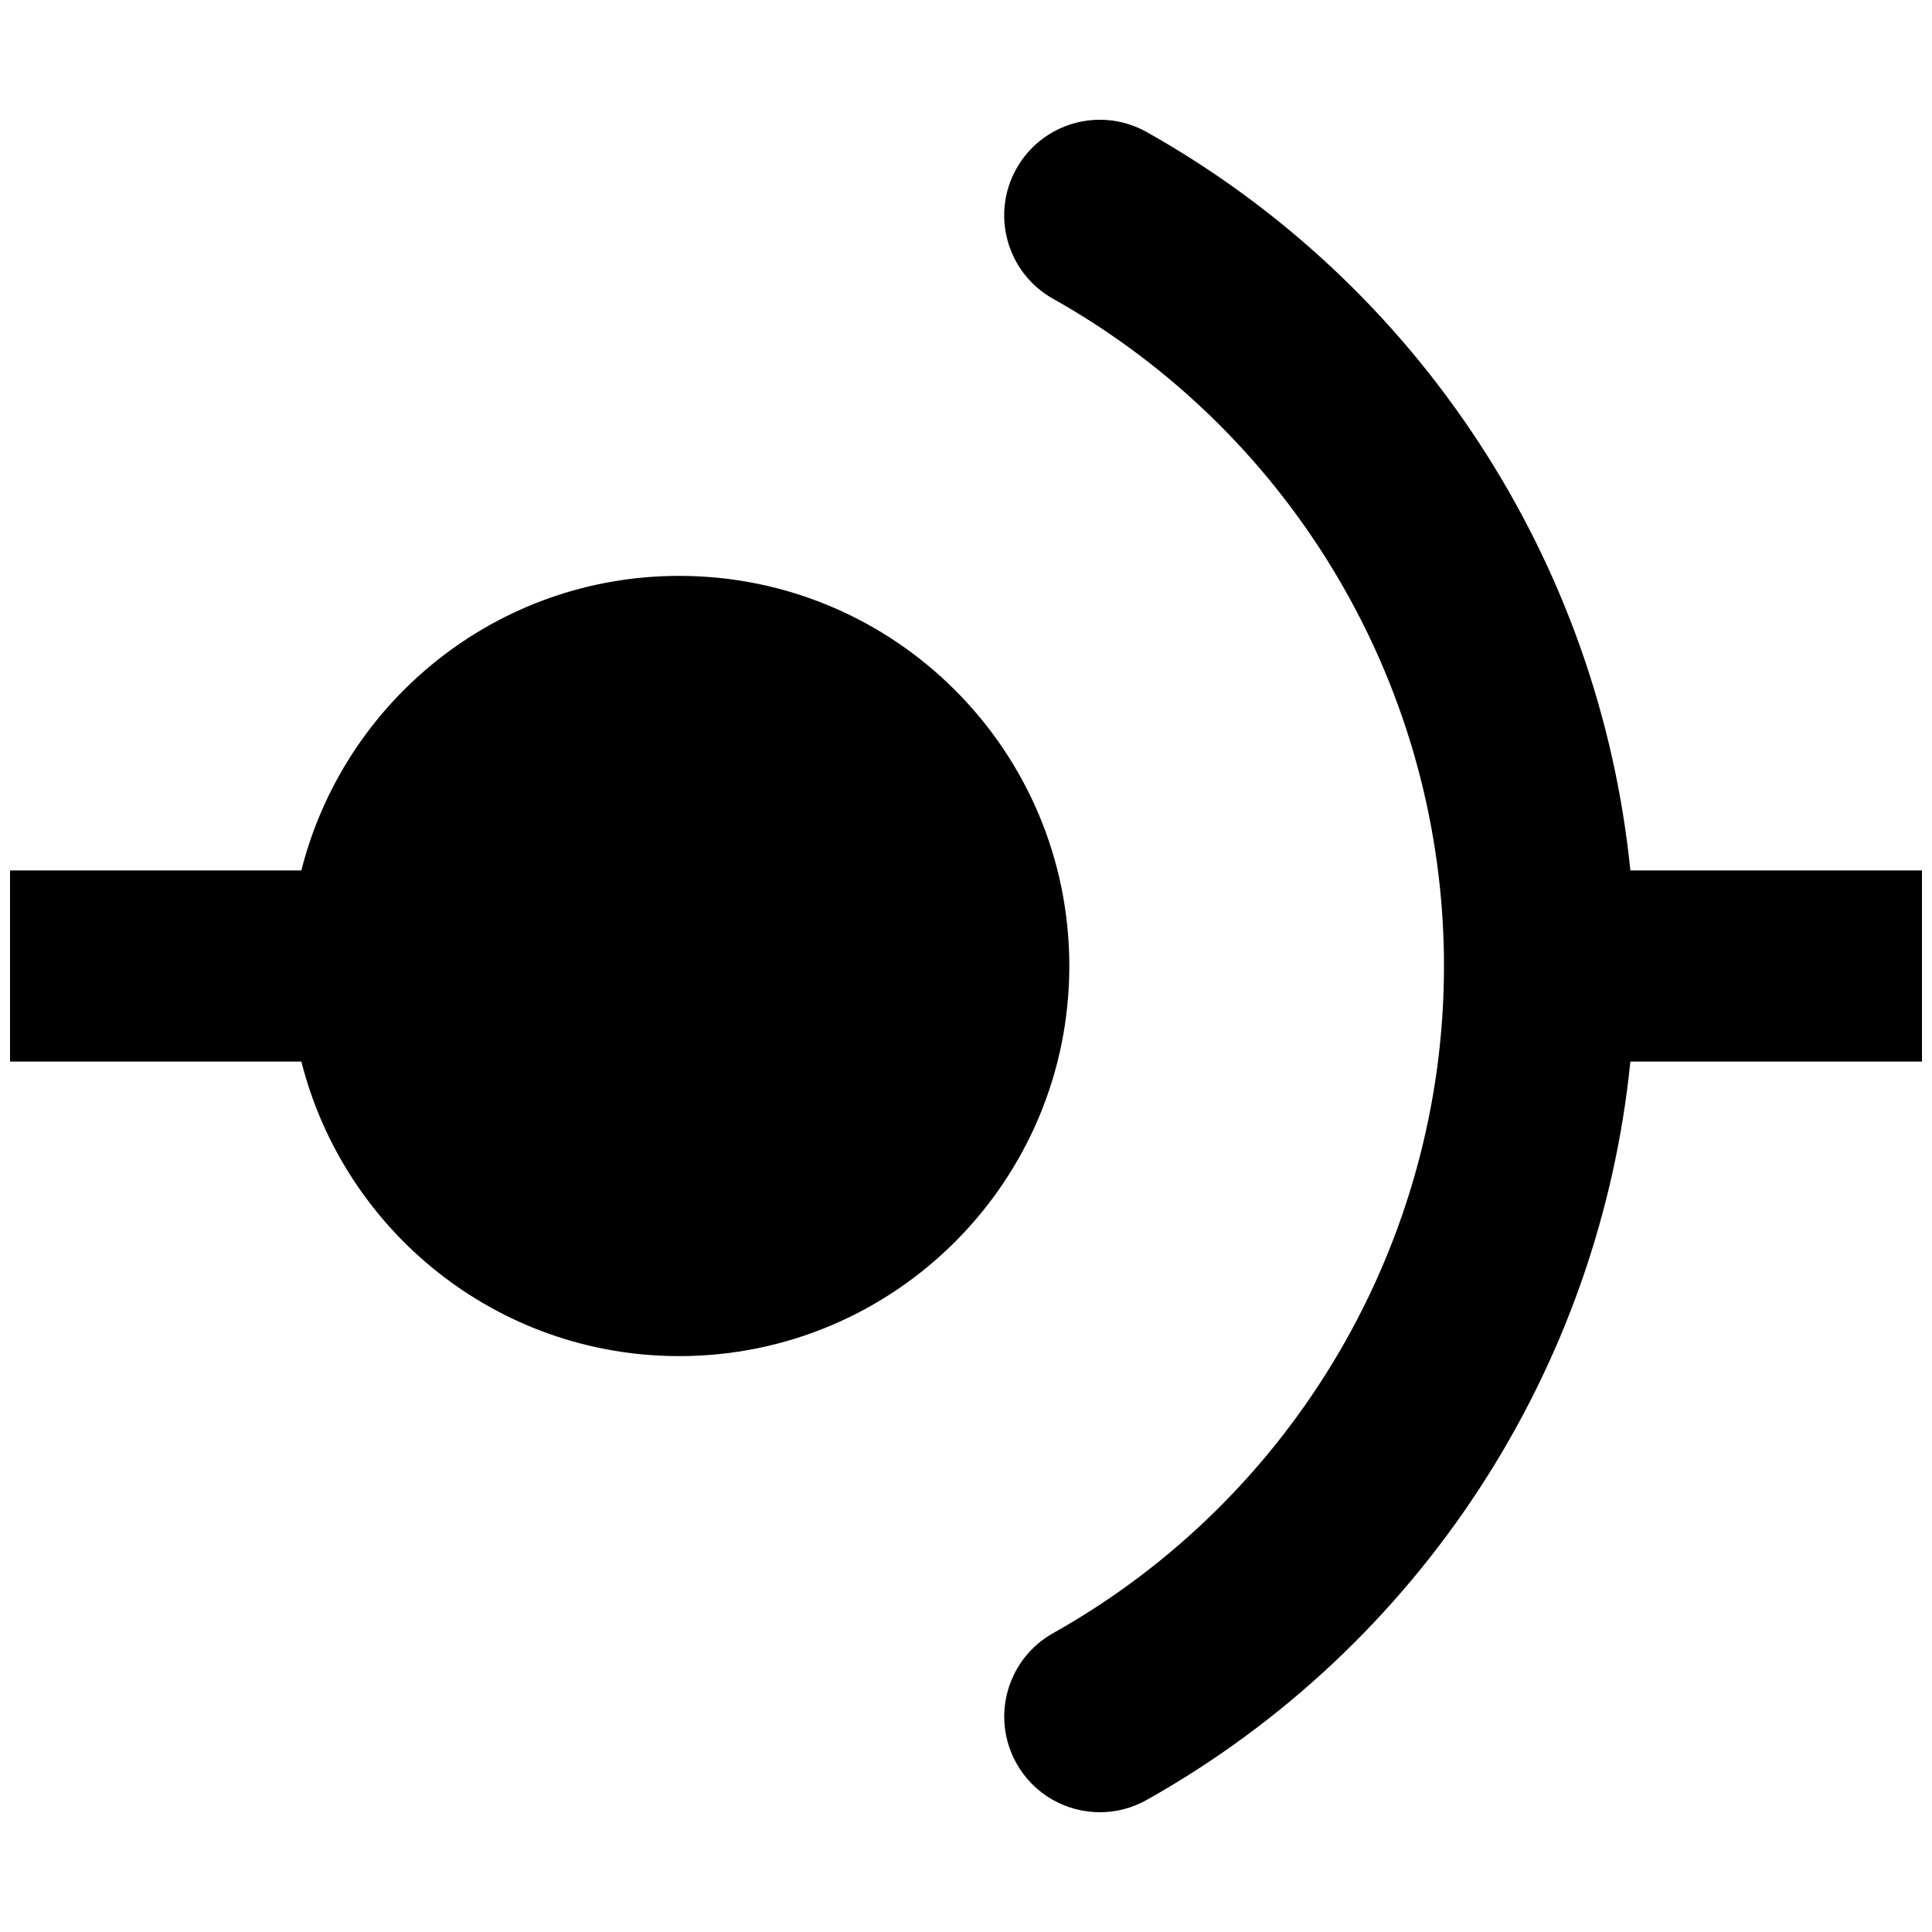
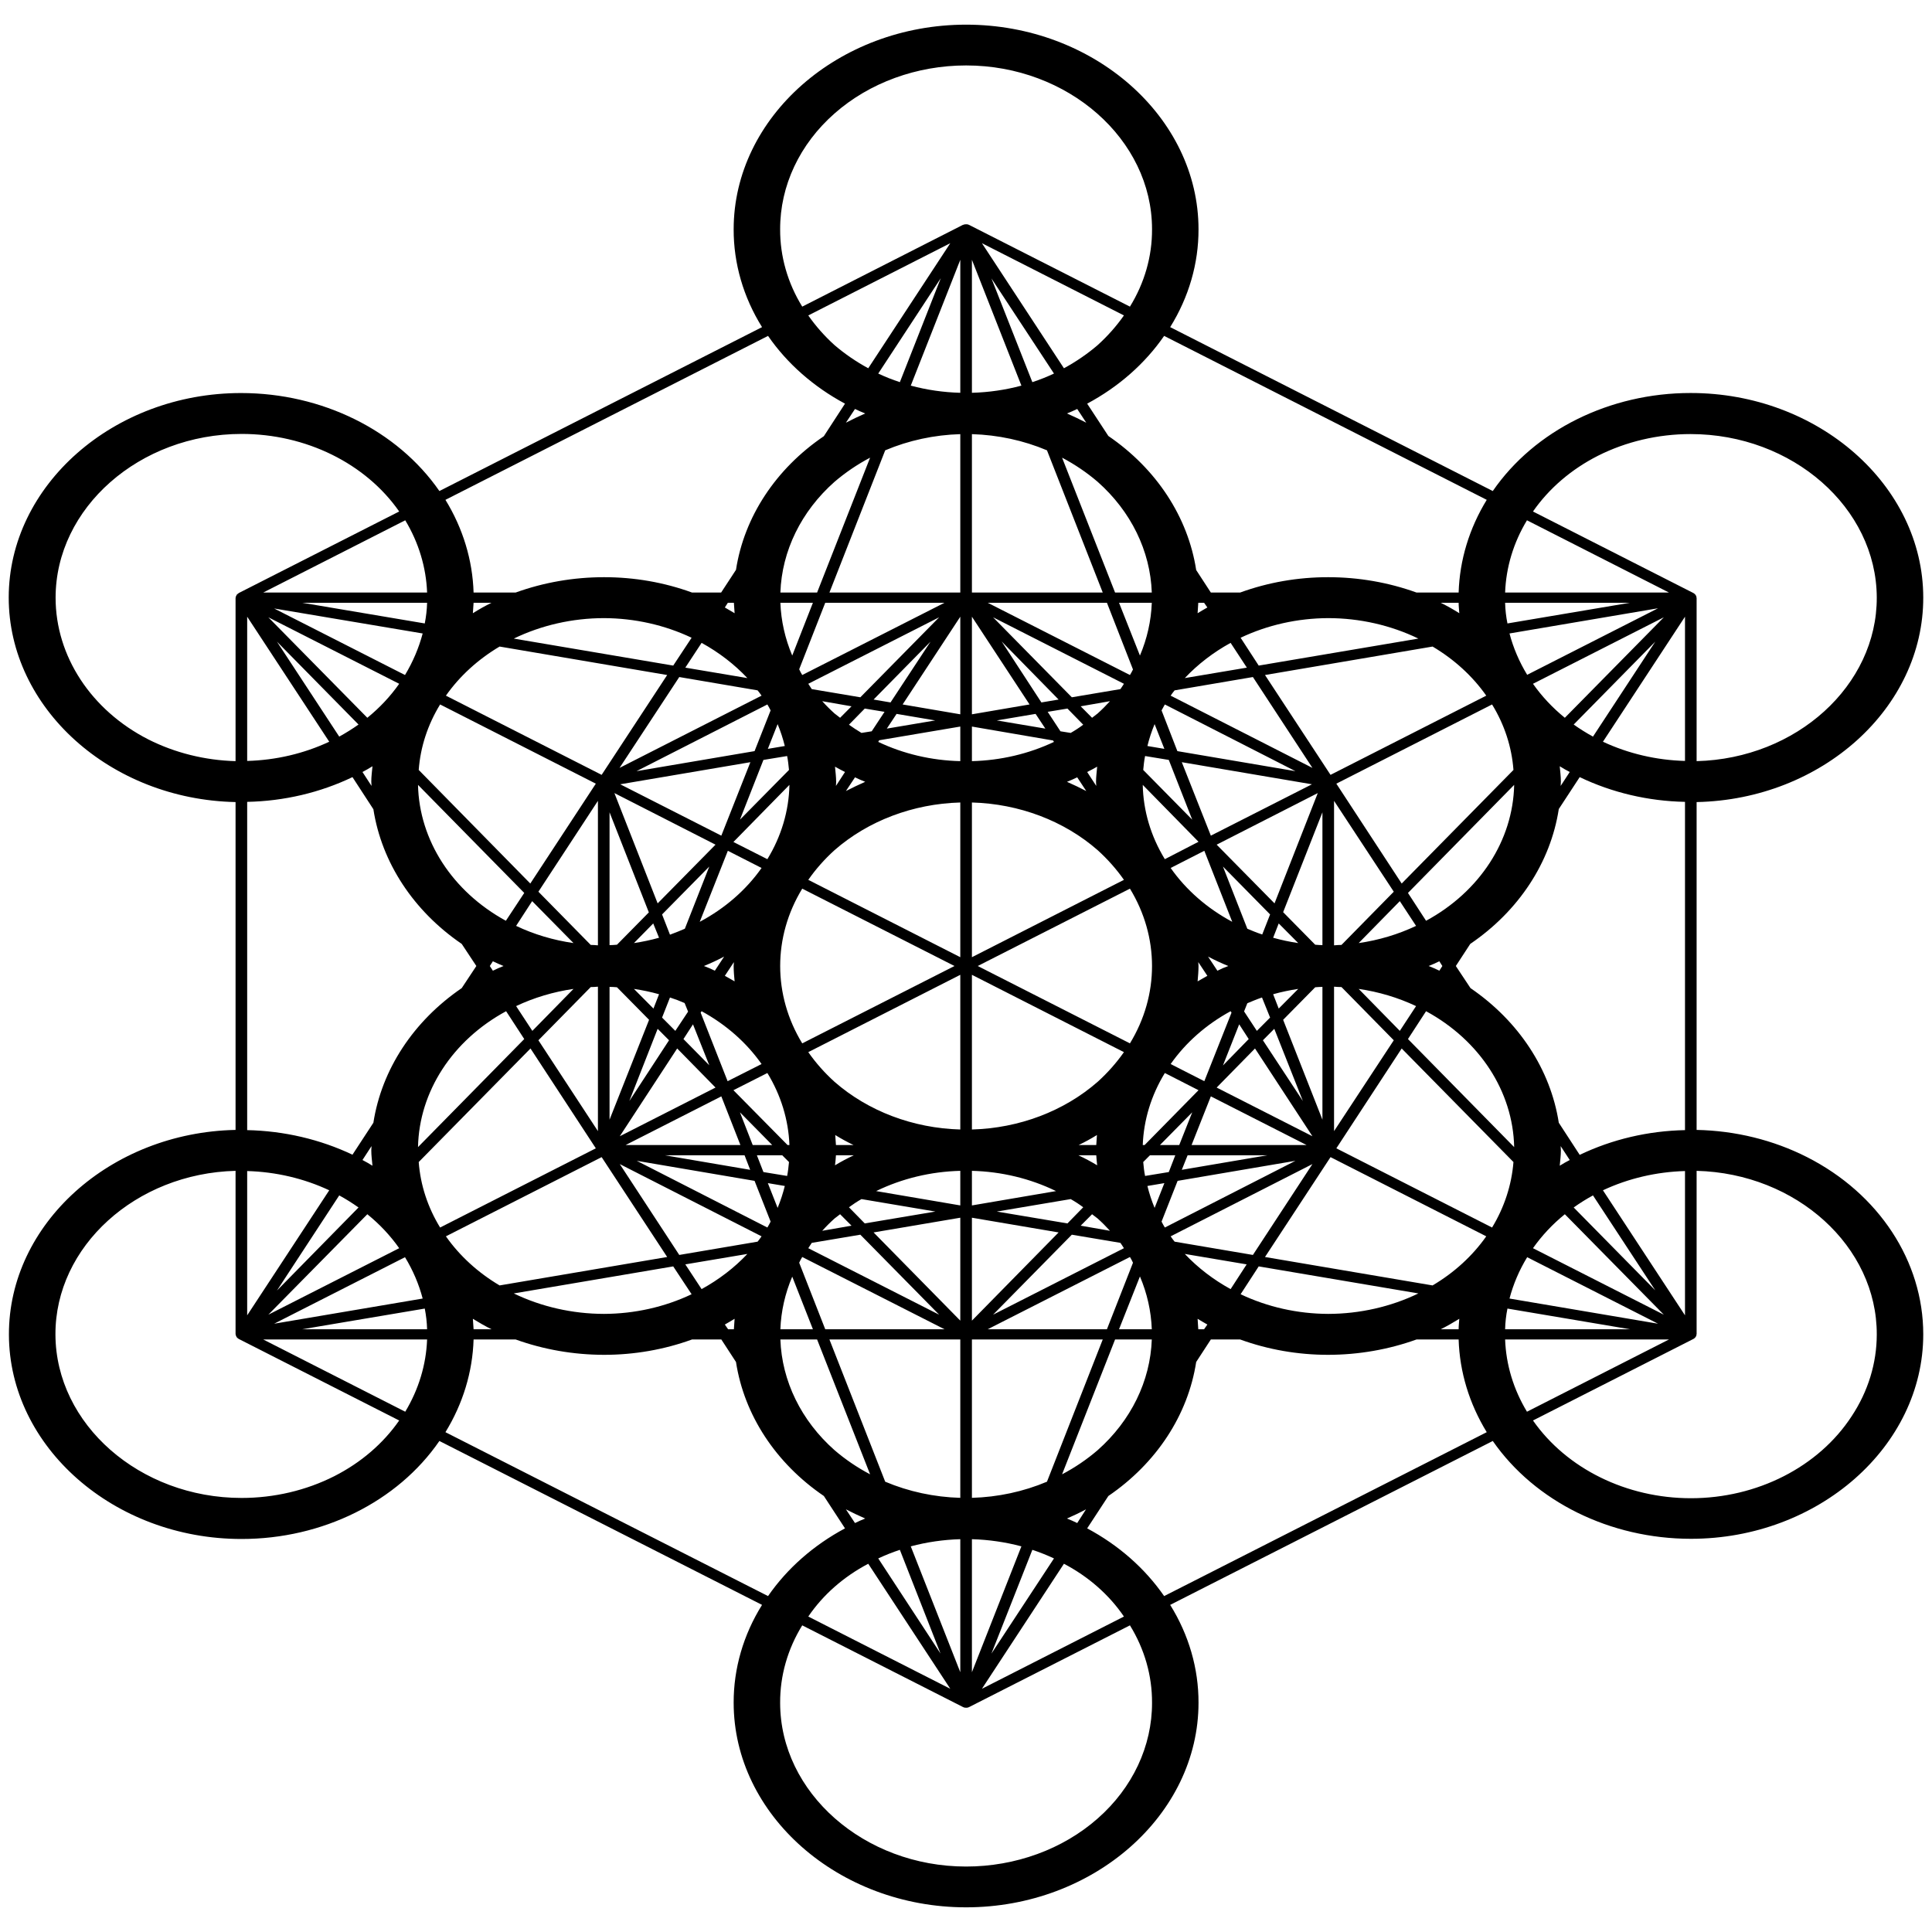
<svg xmlns="http://www.w3.org/2000/svg" width="100%" height="100%" viewBox="0 0 1000 1000" version="1.1" xml:space="preserve" style="fill-rule:evenodd;clip-rule:evenodd;stroke-linejoin:round;stroke-miterlimit:2;">
-   <g transform="matrix(8.58843,0,0,8.58843,-3329.24,-1629.76)">
-     <g>
-       <g>
-         <g transform="matrix(1,0,0,1,388.247,196.98)">
-           <path d="M115.226,45.239L97.652,45.239C95.783,26.685 84.97,9.983 68.498,0.738C65.72,-0.82 62.211,0.169 60.653,2.943C59.095,5.717 60.083,9.229 62.857,10.787C77.392,18.943 86.42,34.351 86.42,51C86.42,67.648 77.392,83.056 62.859,91.211C60.085,92.77 59.097,96.28 60.656,99.057C61.712,100.94 63.668,102 65.685,102C66.639,102 67.607,101.763 68.498,101.261C84.97,92.018 95.783,75.315 97.652,56.761L115.226,56.761L115.226,45.239Z" style="fill-rule:nonzero;" />
-         </g>
-         <g transform="matrix(1,0,0,1,388.247,196.98)">
-           <path d="M40.329,27.489C29.335,27.489 20.132,35.044 17.558,45.239L0,45.239L0,56.761L17.559,56.761C20.132,66.956 29.335,74.511 40.329,74.511C53.314,74.511 63.84,63.982 63.84,51C63.84,38.015 53.314,27.489 40.329,27.489Z" style="fill-rule:nonzero;" />
-         </g>
-       </g>
-     </g>
+   <g transform="matrix(20.4583,0,0,18.012,4.51463,12.7618)">
+     <path d="M45.498,32.543C44.647,32.052 43.686,31.783 42.704,31.761L42.704,22.34C45.877,22.266 48.444,19.633 48.438,16.46C48.434,13.234 45.777,10.582 42.551,10.585C40.508,10.584 38.607,11.655 37.547,13.402L29.385,8.692C29.857,7.83 30.104,6.863 30.102,5.881C30.102,2.655 27.448,0 24.222,0C20.996,-0 18.341,2.655 18.341,5.881C18.339,6.863 18.586,7.83 19.059,8.692L10.896,13.402C9.83,11.655 7.925,10.586 5.878,10.586C2.654,10.586 0,13.239 0,16.464C0,19.636 2.568,22.265 5.739,22.34L5.739,31.761C2.567,31.835 -0.001,34.468 0.005,37.642C0.009,40.868 2.666,43.519 5.892,43.516C7.935,43.517 9.837,42.447 10.896,40.7L19.059,45.41C18.586,46.271 18.339,47.238 18.341,48.221C18.341,51.447 20.996,54.101 24.222,54.101C27.448,54.101 30.102,51.447 30.102,48.221C30.104,47.238 29.857,46.271 29.385,45.41L37.547,40.7C38.614,42.444 40.517,43.511 42.561,43.511C45.785,43.511 48.438,40.858 48.438,37.634C48.438,35.536 47.315,33.591 45.498,32.543ZM40.205,12.39C40.919,11.981 41.728,11.765 42.551,11.765C45.129,11.765 47.253,13.881 47.262,16.46C47.269,18.988 45.232,21.091 42.704,21.164L42.704,16.466L42.698,16.46L42.698,16.424C42.698,16.419 42.687,16.419 42.687,16.413C42.681,16.407 42.687,16.395 42.681,16.389C42.681,16.383 42.669,16.383 42.669,16.377C42.663,16.372 42.663,16.366 42.651,16.36L42.651,16.354C42.648,16.354 42.646,16.351 42.646,16.348C42.641,16.347 42.637,16.345 42.634,16.342C42.631,16.342 42.628,16.34 42.628,16.336L38.564,13.99C38.969,13.328 39.533,12.778 40.205,12.39ZM37.97,36.607C38.066,36.193 38.216,35.793 38.417,35.419L41.728,37.33L37.97,36.607ZM41.017,37.489L37.859,37.489C37.863,37.29 37.883,37.091 37.918,36.895L41.017,37.489ZM36.024,36.23L31.784,35.413L33.442,32.543L37.382,34.819C37.035,35.38 36.572,35.862 36.024,36.23ZM36.7,37.189C36.694,37.289 36.683,37.389 36.683,37.489L36.23,37.489C36.389,37.401 36.547,37.295 36.7,37.189ZM29.755,35.325L31.32,35.625L30.914,36.336C30.476,36.063 30.085,35.722 29.755,35.325ZM30.326,37.354L30.243,37.489L30.096,37.489C30.09,37.389 30.085,37.289 30.079,37.189C30.161,37.242 30.238,37.301 30.326,37.354ZM30.914,17.765L31.325,18.477L29.755,18.777C30.085,18.38 30.476,18.038 30.914,17.765ZM30.079,16.913C30.085,16.813 30.09,16.713 30.096,16.613L30.243,16.613L30.326,16.748C30.238,16.801 30.161,16.86 30.079,16.913ZM37.382,19.282L33.442,21.558L31.784,18.689L36.024,17.871C36.572,18.24 37.035,18.721 37.382,19.282ZM36.23,16.613L36.683,16.613C36.683,16.713 36.694,16.813 36.7,16.913C36.549,16.804 36.392,16.704 36.23,16.613ZM39.37,19.918C39.058,19.63 38.787,19.302 38.564,18.941L41.875,17.03L39.37,19.918ZM41.658,17.73L40.082,20.459C39.912,20.353 39.749,20.237 39.594,20.112L41.658,17.73ZM39.241,21.311C39.323,21.37 39.405,21.423 39.494,21.476L39.264,21.876C39.264,21.835 39.27,21.793 39.27,21.752C39.27,21.605 39.252,21.458 39.241,21.311ZM38.417,18.683C38.216,18.308 38.066,17.909 37.97,17.495L41.728,16.771L38.417,18.683ZM35.859,25.751L35.401,24.951L38.088,21.846C38.059,23.441 37.217,24.915 35.859,25.751ZM36.271,27.051L36.195,27.186C36.107,27.136 36.016,27.091 35.924,27.051C36.016,27.01 36.107,26.965 36.195,26.915L36.271,27.051ZM35.606,25.898C35.153,26.142 34.662,26.309 34.154,26.392L35.195,25.187L35.606,25.898ZM33.719,26.445C33.66,26.445 33.595,26.451 33.531,26.457L33.531,22.305L35.042,24.916L33.719,26.445ZM27.515,32.49C27.521,32.584 27.527,32.684 27.538,32.778C27.385,32.673 27.226,32.577 27.062,32.49L27.515,32.49ZM27.068,32.196C27.228,32.109 27.383,32.013 27.532,31.908C27.527,32.002 27.521,32.102 27.515,32.196L27.068,32.196ZM27.55,34.307C27.66,34.419 27.764,34.537 27.862,34.66L27.121,34.513L27.409,34.184L27.55,34.307ZM27.185,33.984L26.786,34.448L24.998,34.107L26.868,33.749C26.979,33.82 27.085,33.899 27.185,33.984ZM26.897,34.772L28.126,35.007C28.156,35.054 28.185,35.107 28.215,35.16L24.904,37.071L26.897,34.772ZM28.367,35.413C28.396,35.466 28.422,35.521 28.444,35.578L27.785,37.489L24.769,37.489L28.367,35.413ZM28.367,29.274L24.516,27.051L28.367,24.828C29.112,26.215 29.112,27.887 28.367,29.274ZM27.515,21.876L27.285,21.476C27.368,21.429 27.456,21.376 27.538,21.323C27.527,21.47 27.509,21.617 27.509,21.764C27.509,21.799 27.515,21.841 27.515,21.876ZM27.409,19.918L27.121,19.588L27.862,19.441C27.764,19.564 27.66,19.682 27.55,19.794L27.409,19.918ZM26.127,19.477L25.121,17.724L26.562,19.394L26.127,19.477ZM26.227,20.229L24.998,19.994L25.98,19.806L26.227,20.229ZM26.786,19.653L27.185,20.117C27.085,20.202 26.979,20.281 26.868,20.353L26.609,20.306L26.286,19.747L26.786,19.653ZM27.033,21.629L27.262,22.023C27.103,21.929 26.939,21.841 26.774,21.758C26.862,21.717 26.95,21.676 27.033,21.629ZM26.897,19.329L24.904,17.03L28.215,18.941C28.185,18.994 28.156,19.047 28.126,19.094L26.897,19.329ZM30.955,25.781C30.321,25.395 29.787,24.865 29.397,24.234L30.249,23.74L30.955,25.781ZM30.72,24.193L31.913,25.569L31.714,26.145C31.584,26.098 31.461,26.039 31.337,25.98L30.72,24.193ZM30.855,27.051C30.76,27.09 30.668,27.135 30.579,27.186L30.343,26.78C30.509,26.88 30.68,26.97 30.855,27.051ZM30.096,26.939L30.326,27.333L30.079,27.492C30.09,27.345 30.102,27.198 30.102,27.051C30.102,27.015 30.096,26.974 30.096,26.939ZM29.25,23.981C28.896,23.324 28.704,22.592 28.691,21.846L30.102,23.481L29.25,23.981ZM30.914,28.35L30.937,28.391L30.249,30.361L29.397,29.868C29.778,29.251 30.297,28.732 30.914,28.35ZM31.131,28.727L31.372,29.15L30.72,29.909L31.131,28.727ZM31.255,28.356L31.337,28.121C31.461,28.062 31.584,28.003 31.708,27.956L31.913,28.533L31.578,28.915L31.255,28.356ZM32.019,28.856L32.743,30.932L31.731,29.185L32.019,28.856ZM31.99,27.862C32.198,27.796 32.41,27.745 32.625,27.709L32.131,28.274L31.99,27.862ZM31.99,26.239L32.131,25.828L32.625,26.392C32.41,26.356 32.198,26.305 31.99,26.239ZM32.025,25.251L30.561,23.564L33.119,22.082L32.025,25.251ZM30.414,23.305L29.679,21.194L32.972,21.829L30.414,23.305ZM29.943,22.846L28.703,21.417C28.714,21.282 28.726,21.152 28.75,21.017L29.35,21.129L29.943,22.846ZM28.62,18.13L28.091,16.613L28.92,16.613C28.903,17.131 28.802,17.644 28.62,18.13ZM28.444,18.53C28.42,18.583 28.397,18.636 28.367,18.689L24.769,16.613L27.785,16.613L28.444,18.53ZM29.25,30.126L30.102,30.62L28.738,32.196L28.691,32.196C28.715,31.472 28.906,30.764 29.25,30.126ZM28.873,32.49L29.514,32.49L29.35,32.972L28.75,33.084C28.726,32.955 28.714,32.82 28.703,32.684L28.873,32.49ZM29.126,32.196L29.943,31.255L29.614,32.196L29.126,32.196ZM29.826,32.49L31.843,32.49L29.679,32.908L29.826,32.49ZM29.926,32.196L30.414,30.797L32.837,32.196L29.926,32.196ZM30.561,30.544L31.531,29.421L32.984,31.943L30.561,30.544ZM32.243,28.597L33.054,27.662C33.119,27.656 33.178,27.651 33.237,27.651L33.237,31.467L32.243,28.597ZM33.054,26.439L32.243,25.504L33.237,22.634L33.237,26.451C33.178,26.451 33.119,26.445 33.054,26.439ZM31.625,18.418L31.167,17.618C31.848,17.251 32.609,17.057 33.384,17.054C34.181,17.055 34.966,17.258 35.665,17.642L31.625,18.418ZM31.478,18.747L32.984,21.358L29.397,19.282C29.426,19.23 29.461,19.182 29.497,19.13L31.478,18.747ZM32.554,21.452L29.567,20.876L29.167,19.706C29.191,19.653 29.22,19.594 29.25,19.535L32.554,21.452ZM29.238,20.811L28.809,20.729C28.855,20.515 28.916,20.305 28.991,20.1L29.238,20.811ZM27.991,16.319L26.65,12.443C26.976,12.639 27.278,12.872 27.55,13.137C28.393,13.985 28.883,15.123 28.92,16.319L27.991,16.319ZM26.774,11.173C26.862,11.132 26.95,11.091 27.033,11.044L27.262,11.438C27.103,11.344 26.939,11.255 26.774,11.173ZM26.697,9.874L24.622,6.28L28.215,8.356C28.025,8.664 27.802,8.95 27.55,9.209C27.291,9.461 27.005,9.684 26.697,9.874ZM26.445,10.026C26.268,10.121 26.085,10.203 25.898,10.273L24.863,7.292L26.445,10.026ZM25.621,10.373C25.215,10.497 24.793,10.566 24.369,10.579L24.369,6.757L25.621,10.373ZM26.268,12.232L27.679,16.319L24.369,16.319L24.369,11.767C25.027,11.789 25.674,11.947 26.268,12.232ZM25.827,19.535L24.369,19.818L24.369,17.013L25.827,19.535ZM26.421,20.57L26.445,20.611C25.805,20.955 25.094,21.144 24.369,21.164L24.369,20.17L26.421,20.57ZM27.55,23.722C27.802,23.981 28.025,24.267 28.215,24.575L24.369,26.798L24.369,22.352C25.564,22.389 26.702,22.879 27.55,23.722ZM28.215,29.526C28.025,29.834 27.802,30.12 27.55,30.379C26.702,31.222 25.564,31.712 24.369,31.749L24.369,27.304L28.215,29.526ZM26.497,33.519L24.369,33.931L24.369,32.937C25.115,32.958 25.845,33.158 26.497,33.519ZM26.562,34.707L24.369,37.242L24.369,34.284L26.562,34.707ZM27.679,37.783L26.268,41.87C25.674,42.155 25.027,42.313 24.369,42.334L24.369,37.783L27.679,37.783ZM26.445,44.075L24.863,46.809L25.898,43.828C26.085,43.898 26.268,43.981 26.445,44.075ZM25.621,43.728L24.369,47.345L24.369,43.522C24.793,43.536 25.215,43.605 25.621,43.728ZM26.697,44.228C27.321,44.6 27.842,45.122 28.215,45.745L24.622,47.821L26.697,44.228ZM27.033,43.058C26.95,43.011 26.862,42.969 26.774,42.928C26.939,42.846 27.103,42.758 27.256,42.664L27.033,43.058ZM26.65,41.658L27.991,37.783L28.92,37.783C28.883,38.978 28.393,40.116 27.55,40.964C27.278,41.23 26.976,41.463 26.65,41.658ZM28.091,37.489L28.62,35.972C28.802,36.458 28.903,36.97 28.92,37.489L28.091,37.489ZM28.809,33.372L29.238,33.29L28.991,34.002C28.916,33.796 28.855,33.586 28.809,33.372ZM29.573,33.225L32.554,32.649L29.25,34.566C29.22,34.507 29.191,34.454 29.167,34.396L29.573,33.225ZM32.984,32.743L31.478,35.354L29.497,34.972C29.461,34.919 29.426,34.872 29.397,34.819L32.984,32.743ZM31.625,35.683L35.665,36.46C34.966,36.844 34.181,37.046 33.384,37.048C32.609,37.045 31.848,36.851 31.167,36.483L31.625,35.683ZM33.531,27.645C33.595,27.651 33.66,27.656 33.719,27.656L35.042,29.185L33.531,31.796L33.531,27.645ZM34.154,27.709C34.662,27.793 35.153,27.96 35.606,28.203L35.195,28.915L34.154,27.709ZM35.859,28.35C37.217,29.187 38.059,30.66 38.088,32.255L35.401,29.15L35.859,28.35ZM38.564,35.16C38.787,34.8 39.058,34.471 39.37,34.184L41.875,37.071L38.564,35.16ZM39.264,32.226L39.494,32.626C39.405,32.678 39.323,32.731 39.241,32.79C39.252,32.643 39.27,32.496 39.27,32.349C39.27,32.308 39.264,32.267 39.264,32.226ZM39.594,33.99C39.749,33.864 39.912,33.748 40.082,33.643L41.658,36.371L39.594,33.99ZM40.334,33.496C40.975,33.155 41.685,32.966 42.41,32.943L42.41,37.089L40.334,33.496ZM39.746,32.478L39.217,31.555C39.007,30.023 38.204,28.634 36.983,27.686L36.612,27.051L36.977,26.416C38.203,25.469 39.009,24.076 39.217,22.54L39.746,21.623C40.565,22.069 41.478,22.313 42.41,22.334L42.41,31.767C41.478,31.788 40.565,32.032 39.746,32.478ZM40.334,20.606L42.41,17.013L42.41,21.158C41.685,21.136 40.975,20.947 40.334,20.606ZM38.412,14.243L42.005,16.319L37.859,16.319C37.882,15.594 38.071,14.883 38.412,14.243ZM41.017,16.613L37.918,17.207C37.883,17.01 37.863,16.812 37.859,16.613L41.017,16.613ZM38.07,21.417L35.242,24.681L33.589,21.811L37.529,19.535C37.843,20.116 38.027,20.758 38.07,21.417ZM37.394,13.655C36.952,14.475 36.708,15.387 36.683,16.319L35.618,16.319C34.909,16.028 34.15,15.878 33.384,15.878C32.619,15.877 31.862,16.026 31.155,16.319L30.414,16.319L30.043,15.672C29.836,14.147 29.037,12.763 27.821,11.82L27.285,10.891C28.081,10.407 28.748,9.74 29.232,8.944L37.394,13.655ZM20.893,2.552C21.775,1.669 22.974,1.172 24.222,1.172C26.802,1.172 28.926,3.296 28.926,5.877C28.926,5.878 28.926,5.879 28.926,5.881C28.929,6.657 28.737,7.421 28.367,8.103L24.292,5.751C24.286,5.752 24.279,5.75 24.275,5.745L24.269,5.739L24.239,5.739C24.233,5.739 24.228,5.734 24.222,5.734C24.216,5.734 24.21,5.739 24.204,5.739L24.175,5.739L24.169,5.745C24.164,5.75 24.158,5.752 24.151,5.751L24.145,5.751L20.076,8.103C19.706,7.421 19.514,6.657 19.517,5.881C19.514,4.633 20.01,3.434 20.893,2.552ZM17.53,36.336L17.118,35.625L18.688,35.325C18.359,35.722 17.967,36.063 17.53,36.336ZM18.365,37.189C18.359,37.289 18.353,37.389 18.347,37.489L18.2,37.489L18.118,37.354C18.206,37.301 18.282,37.242 18.365,37.189ZM11.061,34.819L15.001,32.543L16.659,35.413L12.419,36.23C11.872,35.862 11.408,35.38 11.061,34.819ZM12.214,37.489L11.761,37.489C11.755,37.389 11.749,37.289 11.743,37.189C11.896,37.295 12.055,37.401 12.214,37.489ZM10.473,17.495C10.376,17.91 10.226,18.312 10.026,18.689L6.715,16.777L10.473,17.495ZM7.427,16.613L10.585,16.613C10.58,16.812 10.56,17.01 10.526,17.207L7.427,16.613ZM12.419,17.871L16.659,18.689L15.001,21.558L11.061,19.282C11.408,18.721 11.872,18.24 12.419,17.871ZM11.743,16.913C11.749,16.813 11.755,16.713 11.761,16.613L12.214,16.613C12.051,16.704 11.894,16.804 11.743,16.913ZM18.688,18.777L17.118,18.477L17.53,17.765C17.967,18.038 18.359,18.38 18.688,18.777ZM18.118,16.748L18.194,16.613L18.347,16.613C18.353,16.713 18.359,16.813 18.365,16.913C18.282,16.86 18.2,16.801 18.118,16.748ZM21.746,9.874C21.438,9.684 21.152,9.461 20.893,9.209C20.641,8.95 20.418,8.664 20.229,8.356L23.822,6.28L21.746,9.874ZM23.581,7.286L22.546,10.273C22.358,10.203 22.175,10.121 21.999,10.026L23.581,7.286ZM21.411,11.044C21.493,11.091 21.581,11.132 21.669,11.173C21.505,11.255 21.34,11.344 21.181,11.438L21.411,11.044ZM21.793,12.443L20.452,16.319L19.523,16.319C19.56,15.123 20.05,13.985 20.893,13.137C21.165,12.872 21.467,12.639 21.793,12.443ZM22.31,19.477L21.881,19.394L23.322,17.73L22.31,19.477ZM22.463,19.806L23.44,19.994L22.216,20.229L22.463,19.806ZM20.905,21.323C20.987,21.376 21.076,21.429 21.158,21.476L20.929,21.876C20.929,21.841 20.934,21.799 20.934,21.764C20.934,21.617 20.917,21.47 20.905,21.323ZM21.034,19.918L20.893,19.794C20.783,19.682 20.679,19.564 20.582,19.441L21.323,19.588L21.034,19.918ZM21.575,20.353C21.464,20.276 21.358,20.2 21.258,20.117L21.658,19.653L22.158,19.747L21.834,20.306L21.575,20.353ZM21.669,21.758C21.505,21.841 21.34,21.929 21.181,22.023L21.411,21.629C21.493,21.676 21.581,21.717 21.669,21.758ZM21.546,19.329L20.317,19.094C20.288,19.047 20.258,18.994 20.229,18.941L23.54,17.03L21.546,19.329ZM20.076,18.689C20.047,18.635 20.021,18.58 19.999,18.524L20.658,16.613L23.675,16.613L20.076,18.689ZM20.929,32.49L21.381,32.49C21.217,32.577 21.058,32.673 20.905,32.778C20.917,32.684 20.923,32.584 20.929,32.49ZM20.911,31.908C21.06,32.013 21.215,32.109 21.375,32.196L20.929,32.196C20.923,32.102 20.917,32.002 20.911,31.908ZM21.575,33.749L23.445,34.107L21.658,34.448L21.258,33.984C21.359,33.899 21.465,33.82 21.575,33.749ZM21.034,34.184L21.323,34.513L20.582,34.66C20.679,34.537 20.783,34.419 20.893,34.307L21.034,34.184ZM21.546,34.772L23.54,37.071L20.229,35.16C20.258,35.107 20.288,35.054 20.317,35.007L21.546,34.772ZM16.453,27.862L16.312,28.274L15.818,27.709C16.033,27.745 16.246,27.796 16.453,27.862ZM15.818,26.392L16.306,25.828L16.453,26.239C16.245,26.305 16.033,26.356 15.818,26.392ZM16.418,28.856L16.706,29.185L15.701,30.932L16.418,28.856ZM16.53,28.533L16.73,27.956C16.856,28.002 16.98,28.055 17.1,28.115L17.188,28.362L16.865,28.915L16.53,28.533ZM18.365,27.492L18.118,27.333L18.347,26.939C18.347,26.974 18.341,27.01 18.341,27.051C18.341,27.198 18.353,27.345 18.365,27.492ZM17.483,25.781L18.194,23.74L19.047,24.234C18.656,24.866 18.119,25.397 17.483,25.781ZM18.1,26.78L17.865,27.186C17.776,27.135 17.683,27.09 17.588,27.051C17.764,26.97 17.935,26.88 18.1,26.78ZM17.106,25.98C16.983,26.039 16.859,26.098 16.73,26.151L16.53,25.569L17.724,24.193L17.106,25.98ZM17.312,28.727L17.724,29.903L17.071,29.15L17.312,28.727ZM17.506,28.391L17.53,28.35C18.146,28.732 18.666,29.251 19.047,29.868L18.188,30.361L17.506,28.391ZM19.194,30.126C19.537,30.764 19.728,31.472 19.752,32.196L19.705,32.196L18.335,30.62L19.194,30.126ZM18.335,23.487L19.752,21.846C19.739,22.592 19.547,23.324 19.194,23.981L18.335,23.487ZM18.5,22.846L19.094,21.129L19.694,21.017C19.717,21.147 19.729,21.282 19.741,21.417L18.5,22.846ZM18.029,23.305L15.471,21.829L18.764,21.194L18.029,23.305ZM17.882,23.564L16.418,25.251L15.324,22.082L17.882,23.564ZM16.195,25.51L15.389,26.439C15.324,26.445 15.266,26.451 15.201,26.451L15.201,22.634L16.195,25.51ZM15.389,27.662L16.201,28.597L15.201,31.467L15.201,27.651C15.266,27.651 15.324,27.656 15.389,27.662ZM16.912,29.421L17.882,30.544L15.46,31.943L16.912,29.421ZM18.029,30.797L18.512,32.196L15.607,32.196L18.029,30.797ZM18.617,32.49L18.759,32.908L16.6,32.49L18.617,32.49ZM18.5,31.255L19.317,32.196L18.823,32.196L18.5,31.255ZM19.57,32.49L19.741,32.684C19.729,32.82 19.717,32.955 19.694,33.084L19.094,32.972L18.929,32.49L19.57,32.49ZM19.823,35.977L20.346,37.489L19.523,37.489C19.54,36.972 19.642,36.462 19.823,35.977ZM19.999,35.578C20.021,35.521 20.047,35.466 20.076,35.413L23.675,37.489L20.658,37.489L19.999,35.578ZM20.076,29.274C19.332,27.887 19.332,26.215 20.076,24.828L23.928,27.051L20.076,29.274ZM20.346,16.613L19.823,18.13C19.642,17.644 19.54,17.131 19.523,16.613L20.346,16.613ZM19.635,20.729L19.206,20.811L19.453,20.1C19.528,20.305 19.588,20.515 19.635,20.729ZM18.87,20.876L15.883,21.452L19.194,19.535C19.223,19.594 19.253,19.647 19.276,19.706L18.87,20.876ZM15.454,21.358L16.965,18.747L18.947,19.13C18.982,19.182 19.017,19.23 19.047,19.282L15.454,21.358ZM16.812,18.418L12.778,17.642C13.477,17.258 14.262,17.055 15.06,17.054C15.834,17.057 16.595,17.251 17.277,17.618L16.812,18.418ZM14.289,26.392C13.781,26.309 13.29,26.143 12.837,25.898L13.243,25.187L14.289,26.392ZM13.401,24.916L14.907,22.305L14.907,26.457C14.848,26.451 14.783,26.445 14.725,26.445L13.401,24.916ZM12.578,25.751C11.224,24.911 10.386,23.439 10.355,21.846L13.043,24.951L12.578,25.751ZM12.519,27.051C12.427,27.091 12.337,27.136 12.249,27.186L12.172,27.051L12.249,26.915C12.337,26.963 12.431,27.01 12.519,27.051ZM9.879,18.941C9.656,19.302 9.385,19.63 9.073,19.918L6.568,17.03L9.879,18.941ZM9.179,21.876L8.95,21.476C9.038,21.423 9.12,21.37 9.203,21.311C9.191,21.458 9.173,21.605 9.173,21.752C9.173,21.793 9.179,21.835 9.179,21.876ZM8.85,20.112C8.694,20.237 8.531,20.353 8.362,20.459L6.786,17.73L8.85,20.112ZM8.109,20.606C7.468,20.947 6.758,21.136 6.033,21.158L6.033,17.013L8.109,20.606ZM8.697,21.623L9.226,22.546C9.436,24.078 10.239,25.468 11.461,26.416L11.831,27.051L11.461,27.686C10.239,28.634 9.436,30.023 9.226,31.555L8.697,32.473C7.877,32.031 6.964,31.789 6.033,31.767L6.033,22.334C6.965,22.313 7.878,22.069 8.697,21.623ZM9.203,32.79C9.12,32.731 9.038,32.678 8.95,32.626L9.179,32.226C9.179,32.267 9.173,32.308 9.173,32.349C9.173,32.496 9.191,32.643 9.203,32.79ZM8.85,33.99L6.786,36.377L8.362,33.643C8.531,33.748 8.694,33.864 8.85,33.99ZM8.109,33.496L6.033,37.089L6.033,32.943C6.758,32.966 7.468,33.155 8.109,33.496ZM9.073,34.184C9.385,34.471 9.656,34.8 9.879,35.16L6.568,37.071L9.073,34.184ZM10.026,35.419C10.227,35.793 10.377,36.193 10.473,36.607L6.715,37.33L10.026,35.419ZM12.584,28.35L13.043,29.15L10.355,32.255C10.384,30.66 11.225,29.186 12.584,28.35ZM12.837,28.203C13.29,27.96 13.781,27.793 14.289,27.709L13.248,28.915L12.837,28.203ZM14.725,27.656C14.783,27.656 14.848,27.651 14.907,27.645L14.907,31.796L13.401,29.185L14.725,27.656ZM16.812,35.683L17.277,36.483C16.595,36.851 15.834,37.045 15.06,37.048C14.262,37.046 13.477,36.844 12.778,36.46L16.812,35.683ZM16.965,35.354L15.46,32.743L19.047,34.819C19.017,34.872 18.982,34.919 18.947,34.972L16.965,35.354ZM15.889,32.649L18.87,33.225L19.276,34.396C19.253,34.454 19.223,34.507 19.194,34.566L15.889,32.649ZM19.206,33.29L19.635,33.372C19.588,33.586 19.528,33.796 19.453,34.002L19.206,33.29ZM20.452,37.783L21.793,41.658C21.467,41.463 21.165,41.23 20.893,40.964C20.05,40.116 19.56,38.978 19.523,37.783L20.452,37.783ZM21.669,42.928C21.581,42.969 21.493,43.011 21.411,43.058L21.181,42.664C21.34,42.758 21.505,42.846 21.669,42.928ZM21.746,44.228L23.822,47.821L20.229,45.745C20.601,45.122 21.123,44.6 21.746,44.228ZM21.999,44.075C22.175,43.981 22.358,43.898 22.546,43.828L23.575,46.809L21.999,44.075ZM22.822,43.728C23.229,43.605 23.65,43.536 24.075,43.522L24.075,47.345L22.822,43.728ZM22.175,41.87L20.764,37.783L24.075,37.783L24.075,42.334C23.416,42.313 22.769,42.155 22.175,41.87ZM21.881,34.707L24.075,34.284L24.075,37.242L21.881,34.707ZM21.946,33.519C22.599,33.158 23.329,32.958 24.075,32.937L24.075,33.931L21.946,33.519ZM20.893,30.379C20.641,30.12 20.418,29.834 20.229,29.526L24.075,27.304L24.075,31.749C22.879,31.712 21.741,31.222 20.893,30.379ZM20.229,24.575C20.418,24.267 20.641,23.981 20.893,23.722C21.741,22.879 22.879,22.389 24.075,22.352L24.075,26.798L20.229,24.575ZM21.999,20.611L22.022,20.564L24.075,20.17L24.075,21.164C23.349,21.145 22.638,20.956 21.999,20.611ZM22.616,19.535L24.075,17.013L24.075,19.818L22.616,19.535ZM20.764,16.319L22.175,12.232C22.769,11.947 23.416,11.789 24.075,11.767L24.075,16.319L20.764,16.319ZM22.822,10.373L24.075,6.757L24.075,10.579C23.65,10.566 23.229,10.497 22.822,10.373ZM19.211,8.944C19.695,9.74 20.363,10.407 21.158,10.891L20.623,11.826C19.406,12.764 18.607,14.144 18.4,15.666L18.024,16.319L17.288,16.319C16.582,16.026 15.824,15.877 15.06,15.878C14.293,15.878 13.534,16.028 12.825,16.319L11.761,16.319C11.736,15.387 11.492,14.475 11.049,13.655L19.211,8.944ZM10.914,19.535L14.854,21.811L13.196,24.681L10.373,21.417C10.416,20.758 10.601,20.116 10.914,19.535ZM10.032,14.243C10.372,14.883 10.561,15.594 10.585,16.319L6.439,16.319L10.032,14.243ZM3.534,20.541C2.083,19.7 1.186,18.145 1.186,16.468C1.186,13.886 3.31,11.762 5.892,11.761C7.516,11.76 9.029,12.605 9.879,13.99L5.815,16.336C5.815,16.342 5.815,16.342 5.81,16.342C5.81,16.348 5.804,16.348 5.798,16.354L5.792,16.354L5.792,16.36C5.78,16.366 5.78,16.372 5.774,16.377C5.774,16.383 5.763,16.383 5.763,16.395C5.757,16.401 5.763,16.407 5.757,16.413C5.757,16.419 5.751,16.424 5.745,16.43L5.745,16.46L5.739,16.466L5.739,21.164C4.964,21.14 4.207,20.926 3.534,20.541ZM8.238,41.711C7.524,42.121 6.716,42.337 5.892,42.337C3.314,42.337 1.19,40.22 1.182,37.642C1.174,35.113 3.212,33.01 5.739,32.937L5.739,37.636L5.745,37.642L5.745,37.671C5.751,37.677 5.757,37.683 5.757,37.689C5.763,37.695 5.757,37.706 5.763,37.712C5.763,37.718 5.774,37.718 5.774,37.724C5.78,37.73 5.78,37.736 5.792,37.742L5.792,37.748C5.795,37.748 5.798,37.75 5.798,37.753C5.802,37.754 5.806,37.756 5.81,37.759C5.813,37.759 5.815,37.762 5.815,37.765L9.879,40.111C9.474,40.773 8.91,41.323 8.238,41.711ZM10.032,39.859L6.439,37.783L10.585,37.783C10.561,38.508 10.372,39.218 10.032,39.859ZM7.427,37.489L10.526,36.895C10.56,37.091 10.58,37.29 10.585,37.489L7.427,37.489ZM10.373,32.684L13.201,29.421L14.854,32.29L10.914,34.566C10.601,33.985 10.416,33.343 10.373,32.684ZM11.049,40.447C11.492,39.627 11.736,38.714 11.761,37.783L12.825,37.783C13.534,38.073 14.293,38.223 15.06,38.224C15.824,38.225 16.582,38.075 17.288,37.783L18.029,37.783L18.4,38.43C18.607,39.955 19.406,41.339 20.623,42.281L21.158,43.211C20.363,43.694 19.695,44.362 19.211,45.157L11.049,40.447ZM27.55,51.549C26.668,52.432 25.47,52.929 24.222,52.929C21.641,52.929 19.517,50.805 19.517,48.225C19.517,48.223 19.517,48.222 19.517,48.221C19.514,47.445 19.706,46.68 20.076,45.998L24.151,48.35C24.158,48.349 24.164,48.352 24.169,48.356L24.175,48.362L24.204,48.362C24.21,48.362 24.216,48.368 24.222,48.368C24.228,48.368 24.233,48.362 24.239,48.362L24.269,48.362L24.275,48.356C24.279,48.352 24.286,48.349 24.292,48.35L28.367,45.998C28.737,46.68 28.929,47.445 28.926,48.221C28.929,49.469 28.433,50.668 27.55,51.549ZM29.232,45.157C28.748,44.362 28.081,43.694 27.285,43.211L27.821,42.281C29.037,41.339 29.836,39.955 30.043,38.43L30.414,37.783L31.155,37.783C31.862,38.075 32.619,38.225 33.384,38.224C34.15,38.223 34.909,38.073 35.618,37.783L36.683,37.783C36.708,38.714 36.952,39.627 37.394,40.447L29.232,45.157ZM37.529,34.566L33.589,32.29L35.242,29.421L38.07,32.684C38.024,33.343 37.84,33.984 37.529,34.566ZM38.412,39.859C38.071,39.218 37.882,38.508 37.859,37.783L42.005,37.783L38.412,39.859ZM46.627,39.988C45.792,41.444 44.237,42.345 42.559,42.345C40.932,42.345 39.417,41.498 38.564,40.111L42.628,37.765C42.628,37.762 42.631,37.759 42.634,37.759C42.637,37.756 42.641,37.754 42.646,37.753C42.646,37.75 42.648,37.748 42.651,37.748L42.651,37.742C42.663,37.736 42.663,37.73 42.669,37.724C42.669,37.718 42.681,37.718 42.681,37.712C42.687,37.706 42.681,37.695 42.687,37.689C42.687,37.683 42.698,37.683 42.698,37.677L42.698,37.642L42.704,37.636L42.704,32.937C45.232,33.01 47.269,35.113 47.262,37.642C47.261,38.466 47.042,39.276 46.627,39.988Z" style="fill-rule:nonzero;" />
  </g>
</svg>
